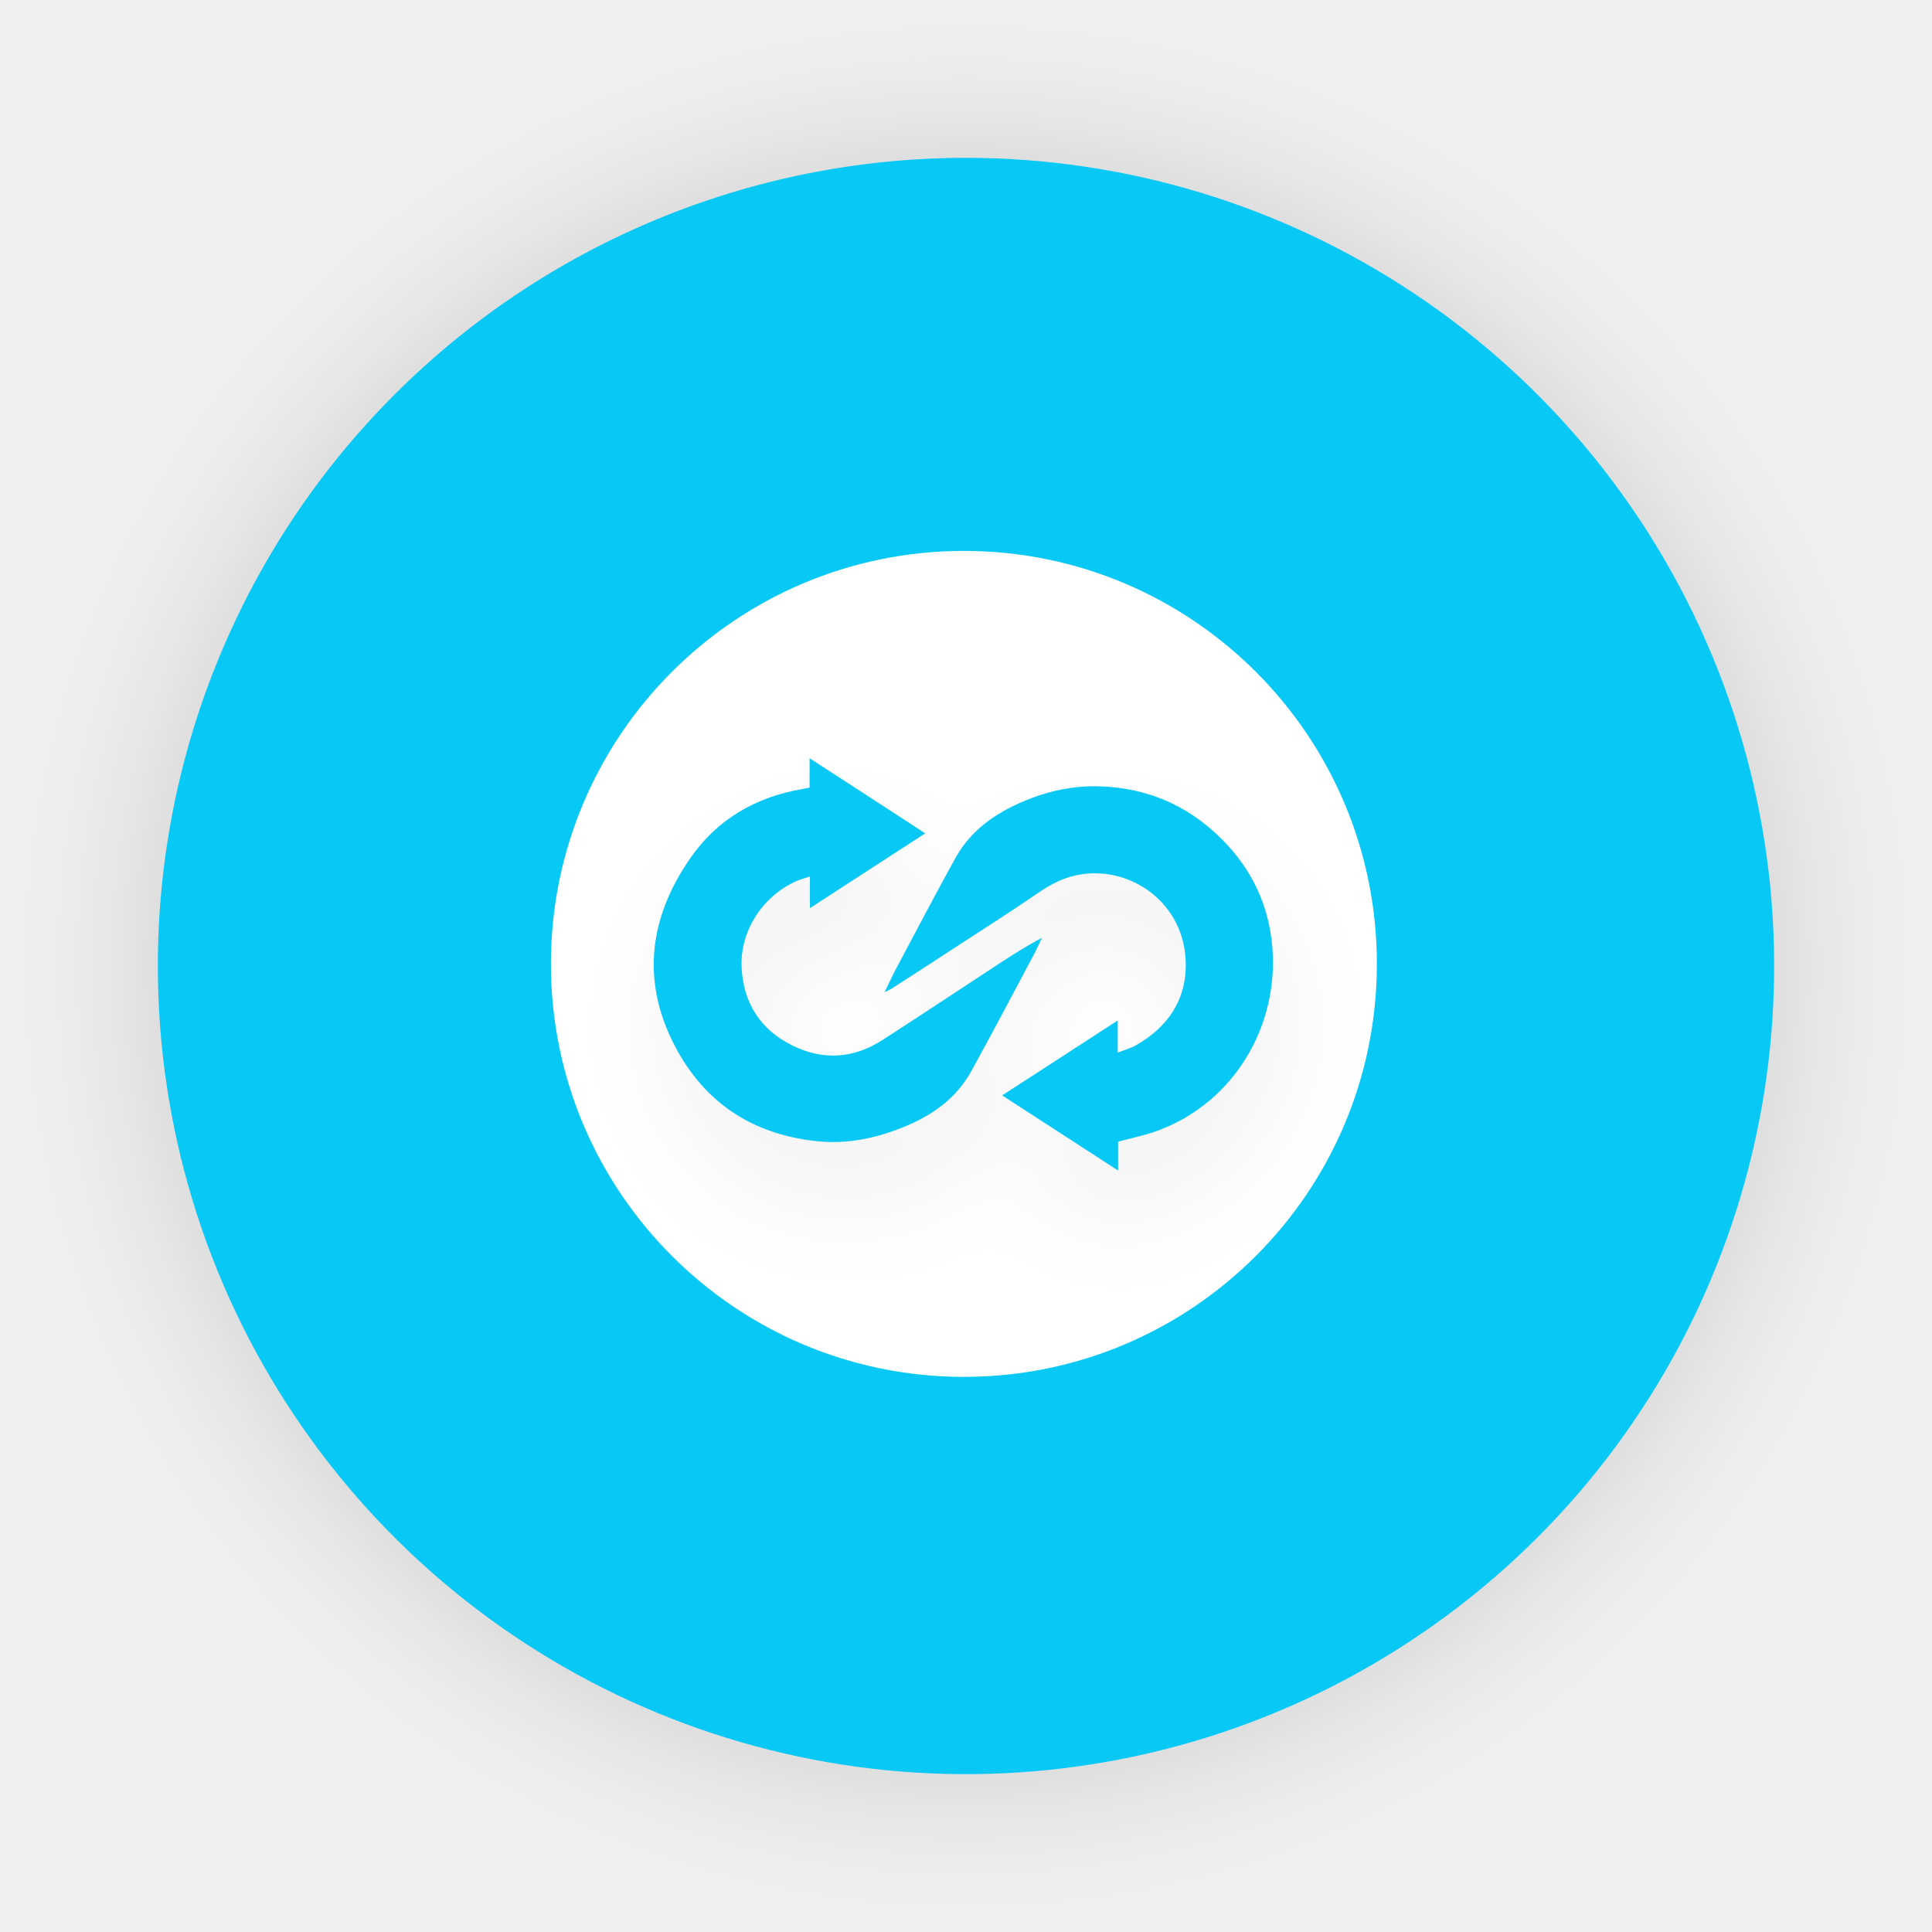
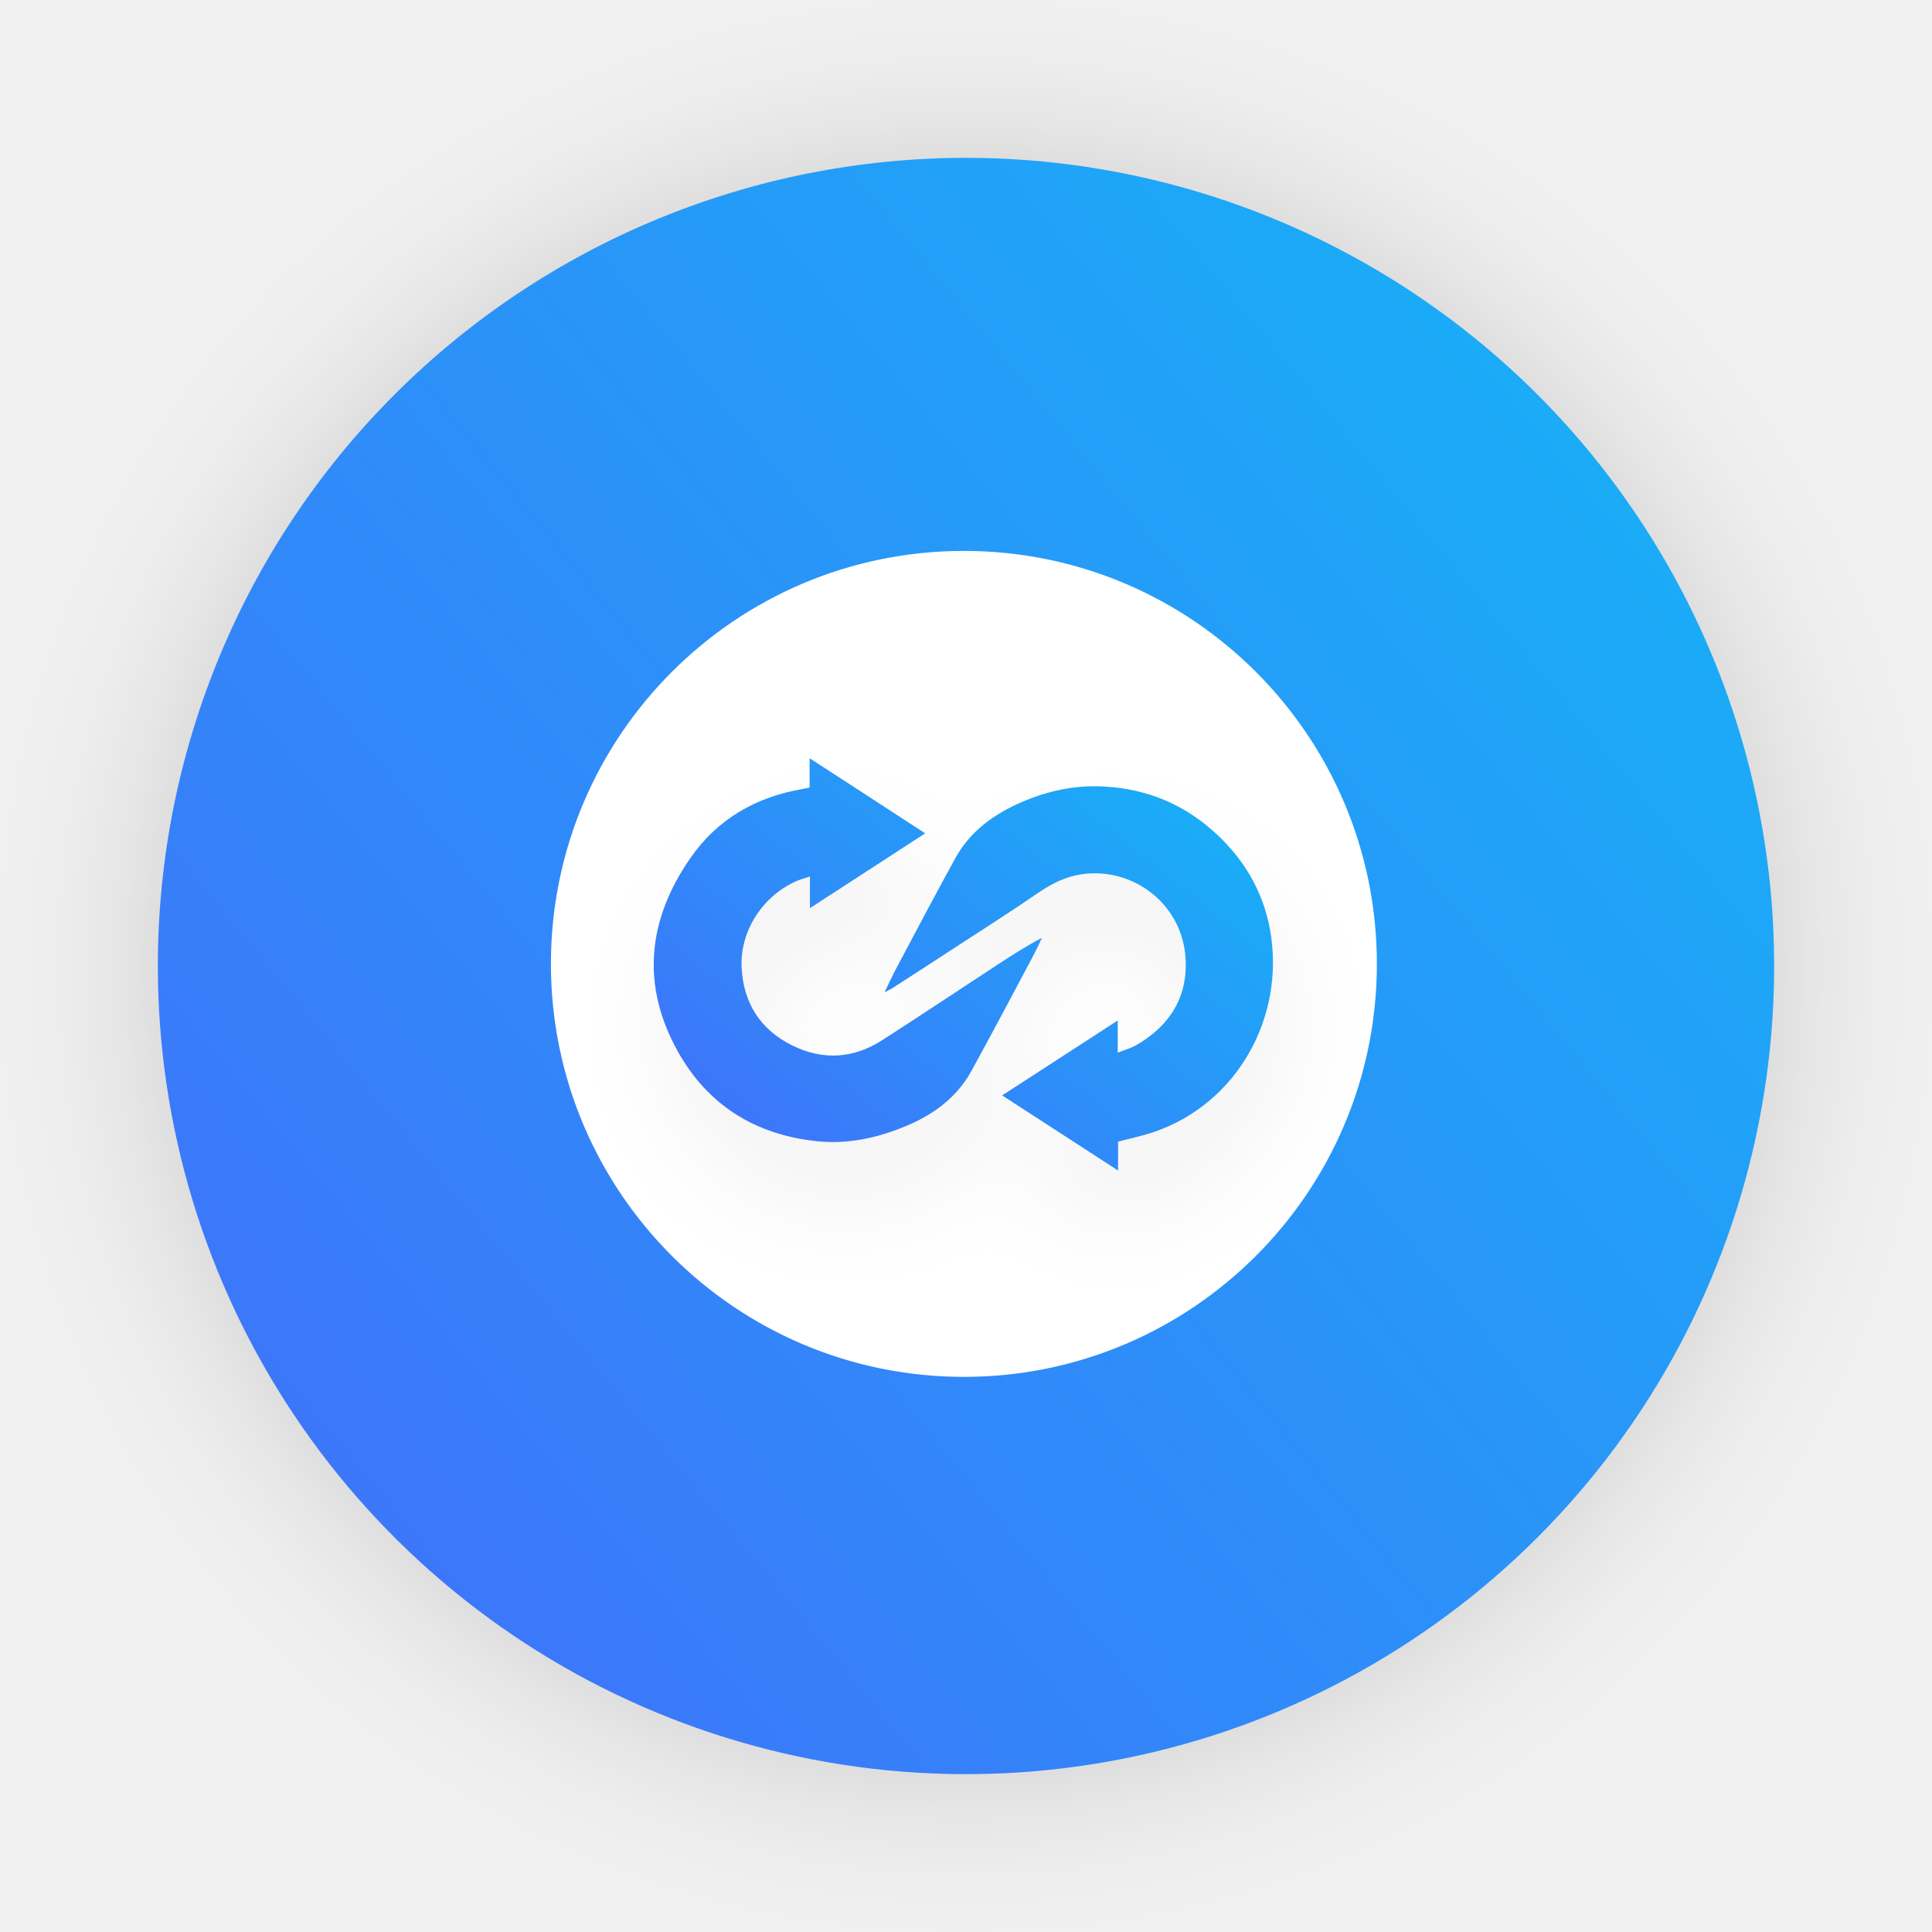
<svg xmlns="http://www.w3.org/2000/svg" width="306" height="306" viewBox="0 0 306 306" fill="none">
-   <g clip-path="url(#clip0_1423_359)">
-     <g filter="url(#filter0_d_1423_359)">
-       <path d="M153 25C178.315 25 203.063 32.508 224.114 46.572C245.163 60.636 261.569 80.628 271.256 104.016C280.944 127.406 283.479 153.142 278.541 177.971C273.601 202.8 261.411 225.608 243.51 243.51C225.608 261.411 202.8 273.601 177.971 278.541C153.142 283.479 127.406 280.944 104.016 271.256C80.628 261.569 60.636 245.163 46.572 224.114C32.508 203.063 25 178.315 25 153C25 119.052 38.485 86.495 62.491 62.491C86.495 38.485 119.052 25 153 25Z" fill="url(#paint0_linear_1423_359)" />
-     </g>
-     <mask id="mask0_1423_359" style="mask-type:alpha" maskUnits="userSpaceOnUse" x="87" y="87" width="132" height="132">
-       <path d="M152.666 218.075C188.791 218.075 218.075 188.79 218.075 152.666C218.075 116.541 188.791 87.257 152.666 87.257C116.542 87.257 87.257 116.541 87.257 152.666C87.257 188.79 116.542 218.075 152.666 218.075Z" fill="#C4C4C4" />
-     </mask>
-     <g mask="url(#mask0_1423_359)">
-       <path d="M86.992 86.992H218.335V218.335H86.992V86.992Z" fill="white" />
-       <g filter="url(#filter1_d_1423_359)">
-         <path d="M128.227 124.739V120.09C134.4 124.083 140.363 127.97 146.536 131.99C140.39 135.982 134.453 139.844 128.28 143.837V138.819C127.492 139.082 126.914 139.24 126.388 139.45C120.951 141.709 117.194 147.33 117.457 153.188C117.72 158.836 120.425 163.092 125.495 165.587C130.381 168.004 135.241 167.662 139.812 164.694C145.985 160.727 152.079 156.656 158.226 152.637C160.406 151.218 162.613 149.8 165.029 148.539C164.583 149.484 164.163 150.43 163.664 151.349C160.406 157.47 157.175 163.591 153.839 169.659C151.396 174.072 147.482 176.778 142.911 178.59C138.63 180.298 134.216 181.217 129.593 180.77C119.769 179.798 112.177 175.149 107.37 166.559C101.486 156.025 102.563 145.649 109.366 135.877C113.648 129.704 119.769 126.21 127.176 124.95C127.465 124.897 127.781 124.818 128.227 124.739Z" fill="url(#paint1_linear_1423_359)" />
-         <path d="M177.087 180.823V185.394C170.887 181.375 164.898 177.487 158.725 173.494C164.872 169.528 170.835 165.64 177.034 161.621V166.717C178.085 166.297 179.005 166.06 179.819 165.614C184.941 162.724 187.936 158.39 187.804 152.453C187.621 143.207 179.372 137.244 171.282 138.478C168.812 138.846 166.606 139.923 164.504 141.368C159.96 144.494 155.31 147.436 150.713 150.43C147.535 152.506 144.356 154.581 141.151 156.63C140.941 156.761 140.705 156.84 140.101 157.155C140.784 155.763 141.283 154.66 141.834 153.609C144.96 147.725 148.06 141.814 151.291 135.956C153.944 131.123 158.331 128.338 163.348 126.421C166.606 125.186 170.021 124.503 173.488 124.53C180.397 124.608 186.596 126.789 191.876 131.386C196.841 135.694 200.098 141.079 201.201 147.515C203.539 161.253 195.869 174.755 182.892 179.247C181.053 179.878 179.162 180.272 177.087 180.823Z" fill="url(#paint2_linear_1423_359)" />
-       </g>
+   <g filter="url(#filter0_d_828_42)">
+     <path d="M153 25C178.315 25 203.063 32.508 224.114 46.572C245.163 60.636 261.569 80.628 271.256 104.016C280.944 127.406 283.479 153.142 278.541 177.971C273.601 202.8 261.411 225.608 243.51 243.51C225.608 261.411 202.8 273.601 177.971 278.541C153.142 283.479 127.406 280.944 104.016 271.256C80.628 261.569 60.636 245.163 46.572 224.114C32.508 203.063 25 178.315 25 153C25 119.052 38.485 86.495 62.491 62.491C86.495 38.485 119.052 25 153 25Z" fill="url(#paint0_linear_828_42)" />
+   </g>
+   <mask id="mask0_828_42" style="mask-type:alpha" maskUnits="userSpaceOnUse" x="87" y="87" width="132" height="132">
+     <path d="M152.666 218.075C188.791 218.075 218.075 188.79 218.075 152.666C218.075 116.541 188.791 87.257 152.666 87.257C116.542 87.257 87.257 116.541 87.257 152.666C87.257 188.79 116.542 218.075 152.666 218.075Z" fill="#C4C4C4" />
+   </mask>
+   <g mask="url(#mask0_828_42)">
+     <path d="M86.992 86.992H218.335V218.335H86.992V86.992Z" fill="white" />
+     <g filter="url(#filter1_d_828_42)">
+       <path d="M128.227 124.739V120.09C134.4 124.083 140.363 127.97 146.536 131.99C140.39 135.982 134.453 139.844 128.28 143.837V138.819C127.492 139.082 126.914 139.24 126.388 139.45C120.951 141.709 117.194 147.33 117.457 153.188C117.72 158.836 120.425 163.092 125.495 165.587C130.381 168.004 135.241 167.662 139.812 164.694C145.985 160.727 152.079 156.656 158.226 152.637C160.406 151.218 162.613 149.8 165.029 148.539C164.583 149.484 164.163 150.43 163.664 151.349C160.406 157.47 157.175 163.591 153.839 169.659C151.396 174.072 147.482 176.778 142.911 178.59C138.63 180.298 134.216 181.217 129.593 180.77C119.769 179.798 112.177 175.149 107.37 166.559C101.486 156.025 102.563 145.649 109.366 135.877C113.648 129.704 119.769 126.21 127.176 124.95C127.465 124.897 127.781 124.818 128.227 124.739Z" fill="url(#paint1_linear_828_42)" />
+       <path d="M177.087 180.823V185.394C170.887 181.375 164.898 177.487 158.725 173.494C164.872 169.528 170.835 165.64 177.034 161.621V166.717C178.085 166.297 179.005 166.06 179.819 165.614C184.941 162.724 187.936 158.39 187.804 152.453C187.621 143.207 179.372 137.244 171.282 138.478C168.812 138.846 166.606 139.923 164.504 141.368C159.96 144.494 155.31 147.436 150.713 150.43C147.535 152.506 144.356 154.581 141.151 156.63C140.941 156.761 140.705 156.84 140.101 157.155C140.784 155.763 141.283 154.66 141.834 153.609C144.96 147.725 148.06 141.814 151.291 135.956C153.944 131.123 158.331 128.338 163.348 126.421C166.606 125.186 170.021 124.503 173.488 124.53C180.397 124.608 186.596 126.789 191.876 131.386C196.841 135.694 200.098 141.079 201.201 147.515C203.539 161.253 195.869 174.755 182.892 179.247C181.053 179.878 179.162 180.272 177.087 180.823Z" fill="url(#paint2_linear_828_42)" />
    </g>
  </g>
  <defs>
-     <filter id="filter0_d_1423_359" x="0" y="0" width="306" height="306" filterUnits="userSpaceOnUse" color-interpolation-filters="sRGB">
+     <filter id="filter0_d_828_42" x="0" y="0" width="306" height="306" filterUnits="userSpaceOnUse" color-interpolation-filters="sRGB">
      <feFlood flood-opacity="0" result="BackgroundImageFix" />
      <feColorMatrix in="SourceAlpha" type="matrix" values="0 0 0 0 0 0 0 0 0 0 0 0 0 0 0 0 0 0 127 0" result="hardAlpha" />
      <feOffset />
      <feGaussianBlur stdDeviation="12.5" />
      <feColorMatrix type="matrix" values="0 0 0 0 0 0 0 0 0 0 0 0 0 0 0 0 0 0 0.15 0" />
-       <feBlend mode="normal" in2="BackgroundImageFix" result="effect1_dropShadow_1423_359" />
-       <feBlend mode="normal" in="SourceGraphic" in2="effect1_dropShadow_1423_359" result="shape" />
+       <feBlend mode="normal" in2="BackgroundImageFix" result="effect1_dropShadow_828_42" />
+       <feBlend mode="normal" in="SourceGraphic" in2="effect1_dropShadow_828_42" result="shape" />
    </filter>
-     <filter id="filter1_d_1423_359" x="90.541" y="115.09" width="128.078" height="95.304" filterUnits="userSpaceOnUse" color-interpolation-filters="sRGB">
+     <filter id="filter1_d_828_42" x="90.541" y="115.09" width="128.078" height="95.304" filterUnits="userSpaceOnUse" color-interpolation-filters="sRGB">
      <feFlood flood-opacity="0" result="BackgroundImageFix" />
      <feColorMatrix in="SourceAlpha" type="matrix" values="0 0 0 0 0 0 0 0 0 0 0 0 0 0 0 0 0 0 127 0" result="hardAlpha" />
      <feOffset dx="2" dy="10" />
      <feGaussianBlur stdDeviation="7.5" />
      <feColorMatrix type="matrix" values="0 0 0 0 0 0 0 0 0 0 0 0 0 0 0 0 0 0 0.05 0" />
-       <feBlend mode="normal" in2="BackgroundImageFix" result="effect1_dropShadow_1423_359" />
-       <feBlend mode="normal" in="SourceGraphic" in2="effect1_dropShadow_1423_359" result="shape" />
+       <feBlend mode="normal" in2="BackgroundImageFix" result="effect1_dropShadow_828_42" />
+       <feBlend mode="normal" in="SourceGraphic" in2="effect1_dropShadow_828_42" result="shape" />
    </filter>
-     <linearGradient id="paint0_linear_1423_359" x1="340.561" y1="-40.891" x2="-63.056" y2="290.053" gradientUnits="userSpaceOnUse">
+     <linearGradient id="paint0_linear_828_42" x1="340.561" y1="-40.891" x2="-63.056" y2="290.053" gradientUnits="userSpaceOnUse">
      <stop stop-color="#08C8F6" />
+       <stop offset="1" stop-color="#4D5DFB" />
    </linearGradient>
-     <linearGradient id="paint1_linear_1423_359" x1="224.437" y1="103.282" x2="121.677" y2="229.826" gradientUnits="userSpaceOnUse">
+     <linearGradient id="paint1_linear_828_42" x1="224.437" y1="103.282" x2="121.677" y2="229.826" gradientUnits="userSpaceOnUse">
      <stop stop-color="#08C8F6" />
+       <stop offset="1" stop-color="#4D5DFB" />
    </linearGradient>
-     <linearGradient id="paint2_linear_1423_359" x1="224.437" y1="103.282" x2="121.677" y2="229.826" gradientUnits="userSpaceOnUse">
+     <linearGradient id="paint2_linear_828_42" x1="224.437" y1="103.282" x2="121.677" y2="229.826" gradientUnits="userSpaceOnUse">
      <stop stop-color="#08C8F6" />
+       <stop offset="1" stop-color="#4D5DFB" />
    </linearGradient>
-     <clipPath id="clip0_1423_359">
-       <rect width="306" height="306" fill="white" />
-     </clipPath>
  </defs>
</svg>
